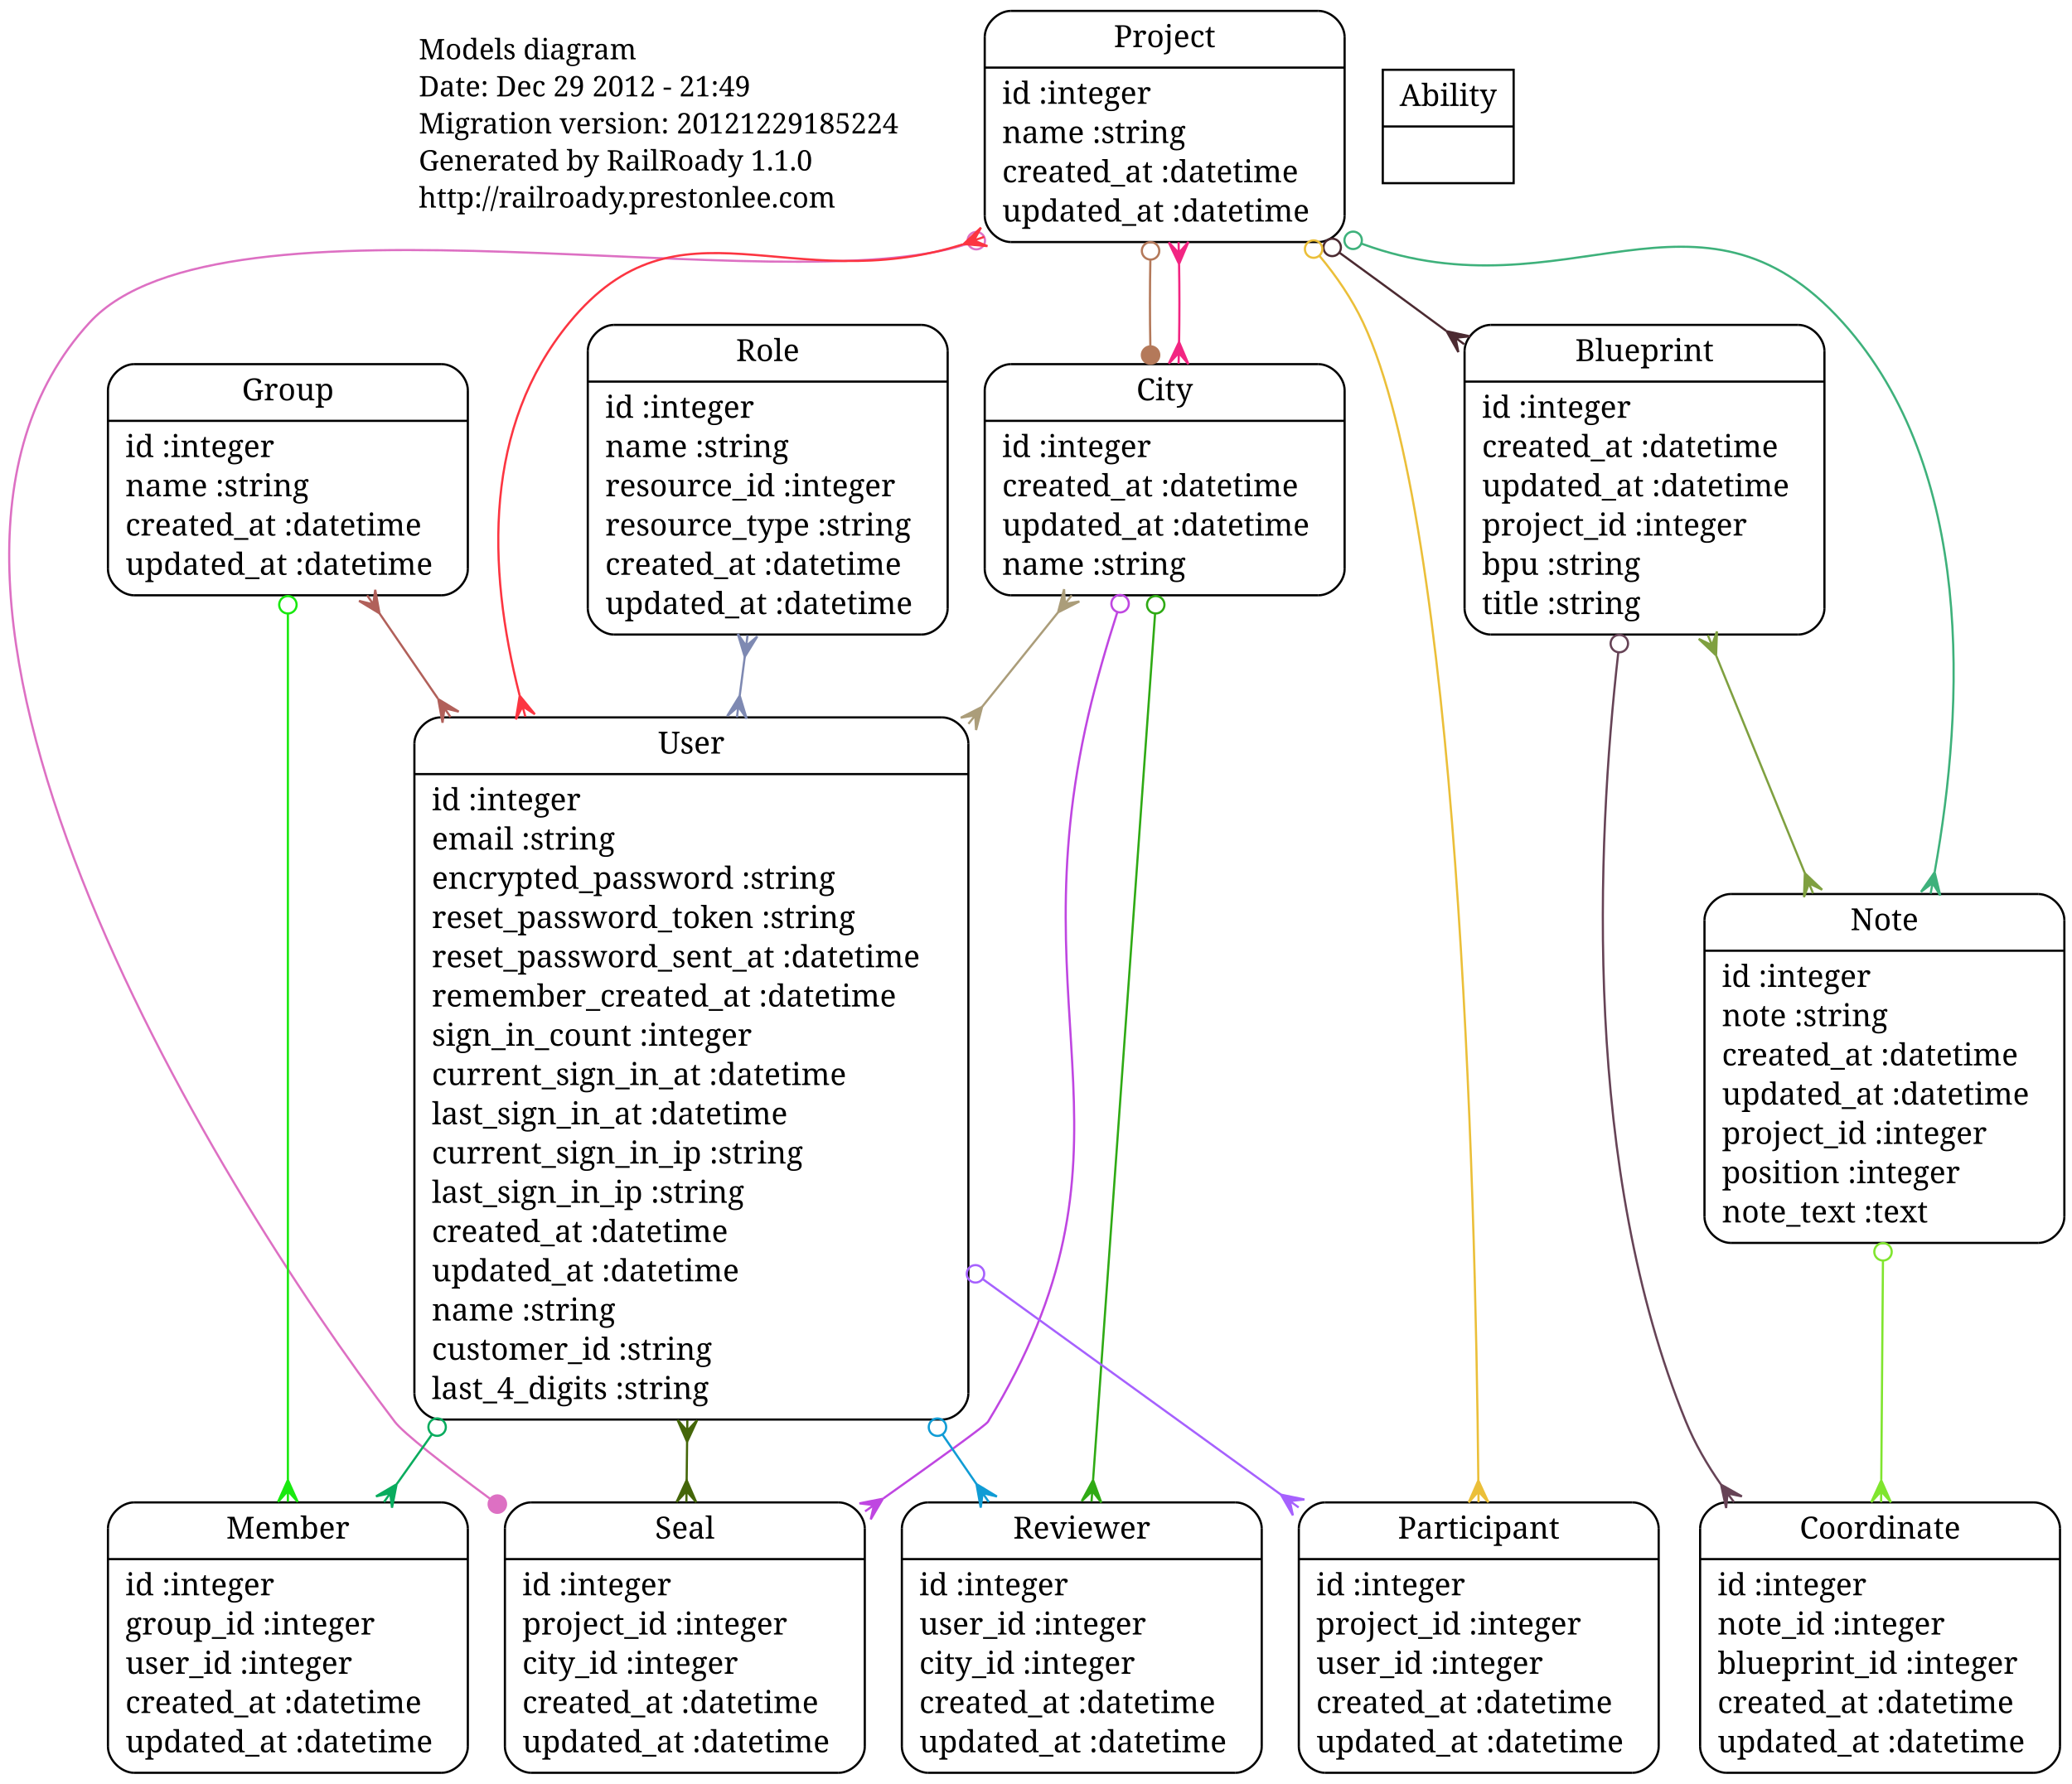
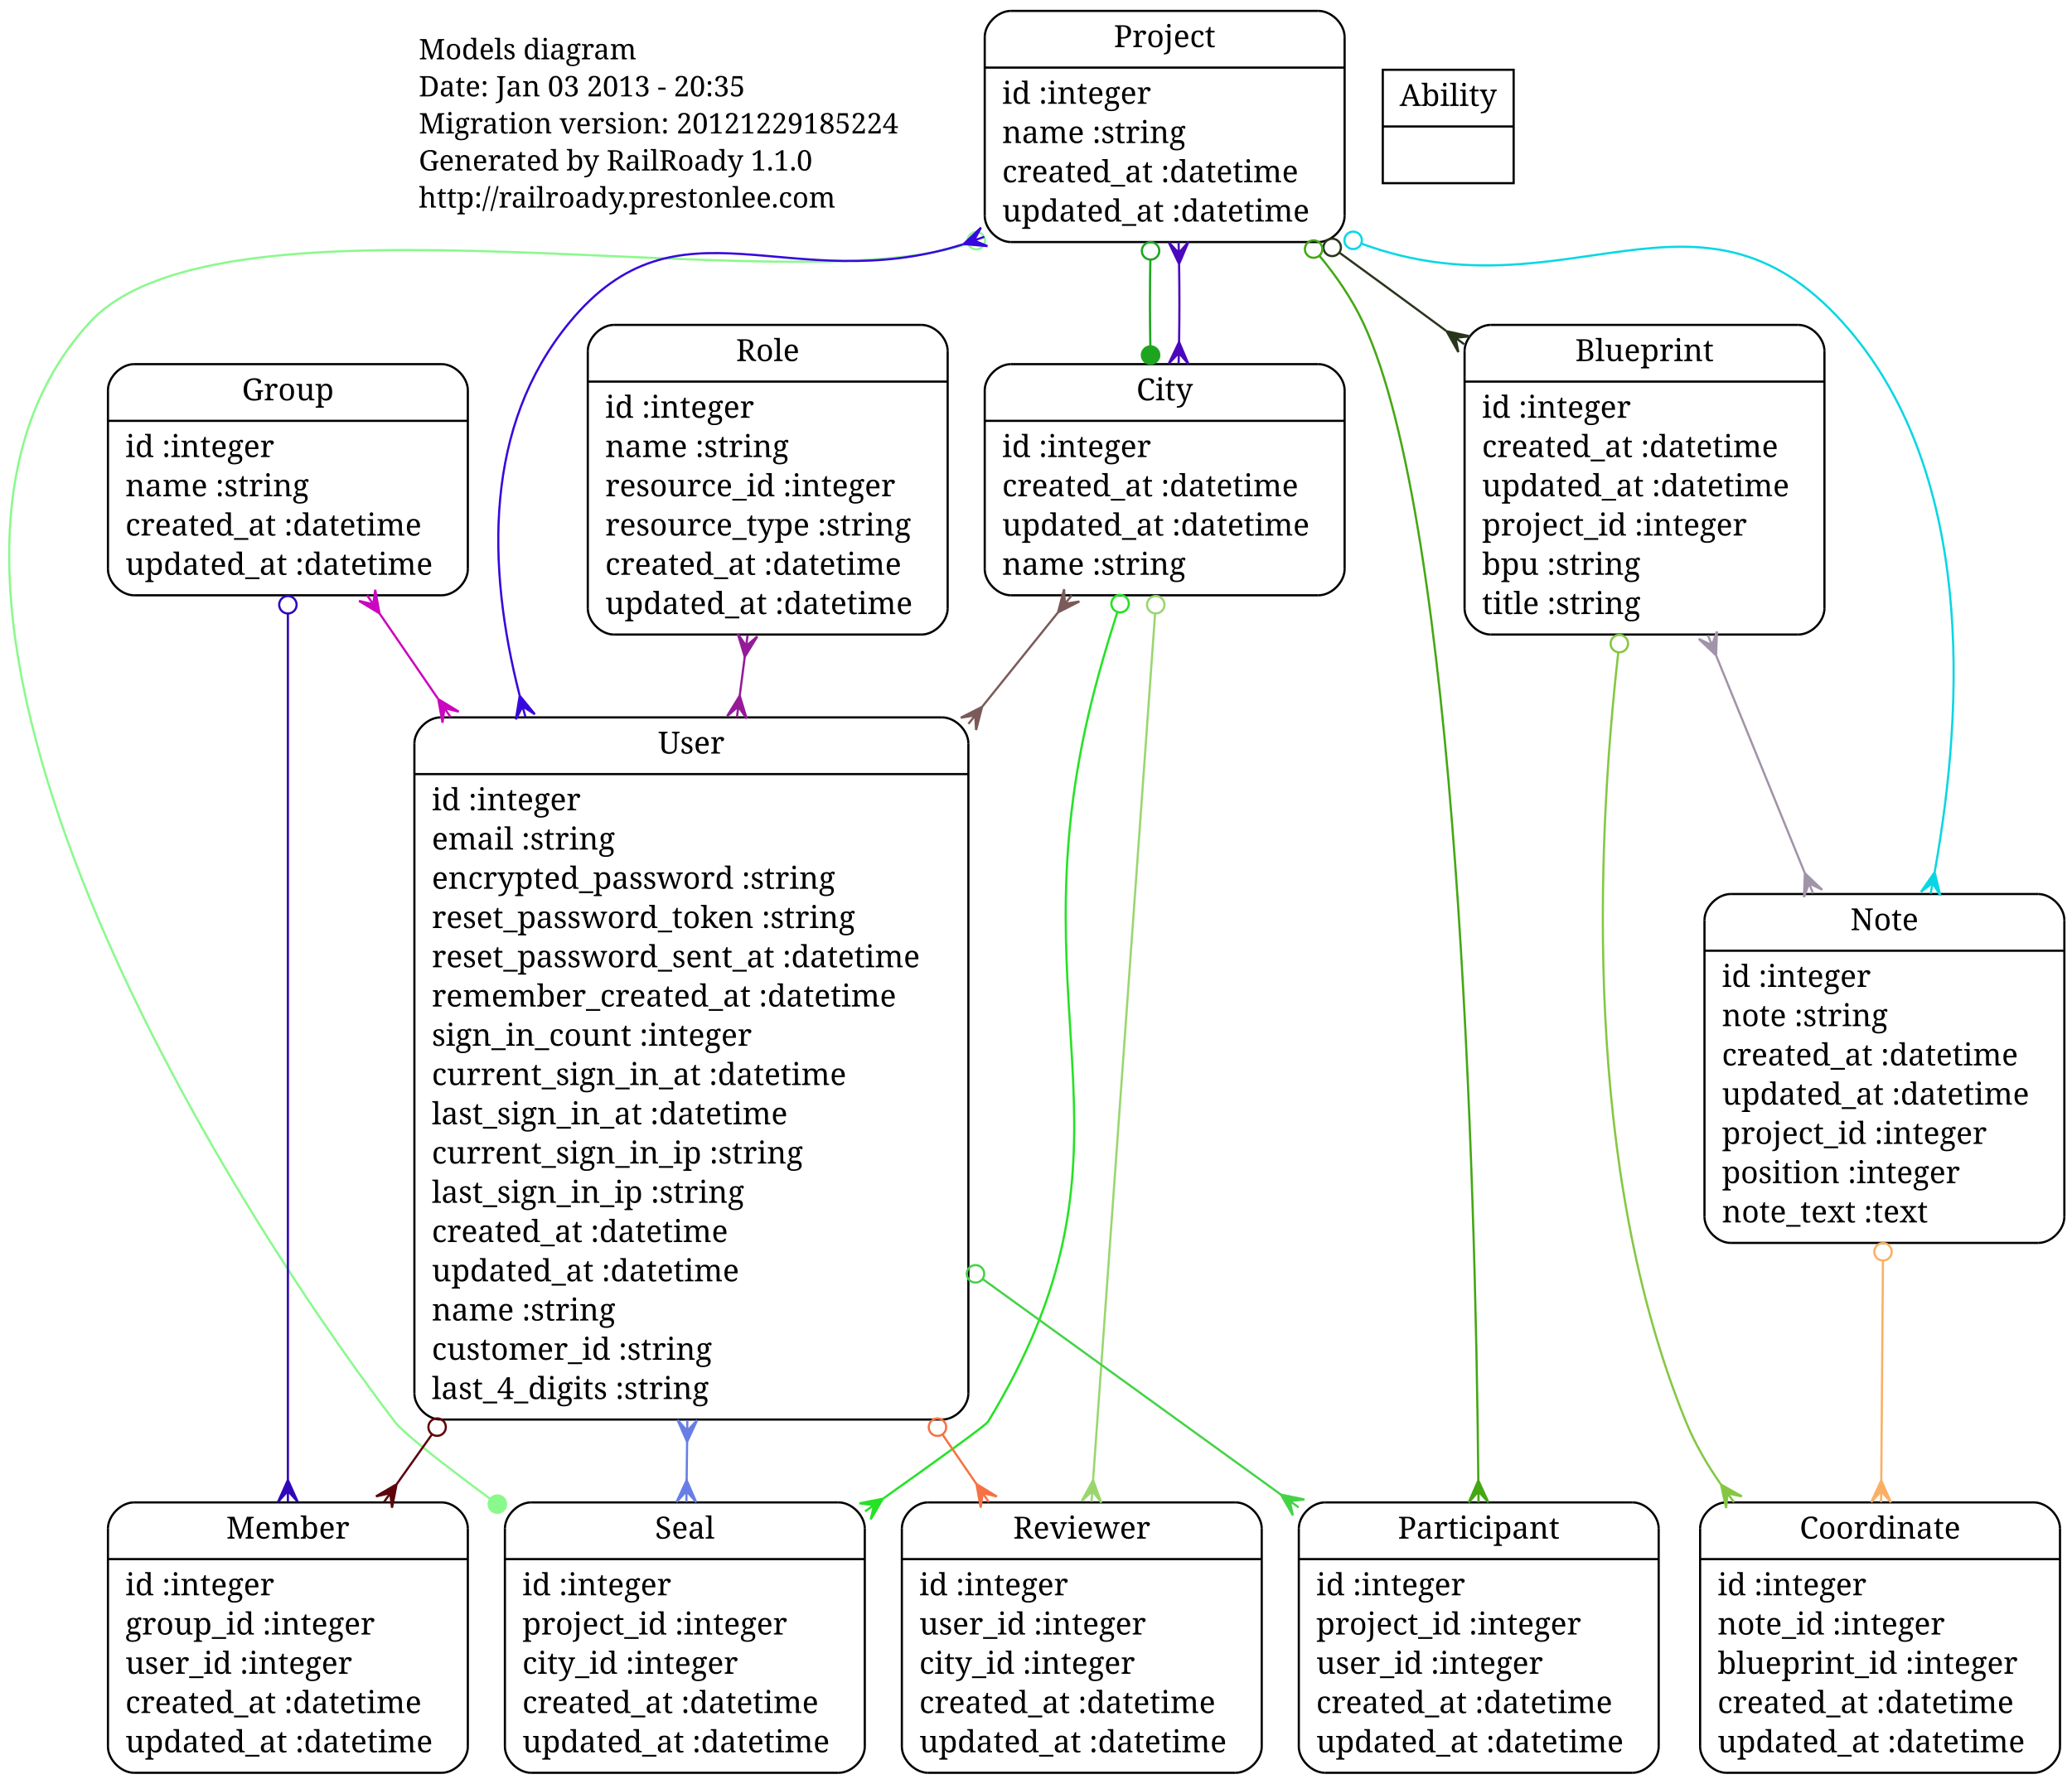
<svg xmlns="http://www.w3.org/2000/svg" width="950pt" height="818pt" viewBox="0.00 0.00 949.99 818.00">
  <g id="graph1" class="graph" transform="scale(1 1) rotate(0) translate(4 814)">
    <polygon fill="white" stroke="white" points="-4,5 -4,-814 946.992,-814 946.992,5 -4,5" />
    <g id="node1" class="node">
      <text text-anchor="start" x="187.992" y="-786.8" font-family="Times Roman,serif" font-size="13.00">Models diagram</text>
-       <text text-anchor="start" x="187.992" y="-769.8" font-family="Times Roman,serif" font-size="13.00">Date: Dec 29 2012 - 21:49</text>
+       <text text-anchor="start" x="187.992" y="-769.8" font-family="Times Roman,serif" font-size="13.00">Date: Jan 03 2013 - 20:35</text>
      <text text-anchor="start" x="187.992" y="-752.8" font-family="Times Roman,serif" font-size="13.00">Migration version: 20121229185224</text>
      <text text-anchor="start" x="187.992" y="-735.8" font-family="Times Roman,serif" font-size="13.00">Generated by RailRoady 1.1.0</text>
      <text text-anchor="start" x="187.992" y="-718.8" font-family="Times Roman,serif" font-size="13.00">http://railroady.prestonlee.com</text>
    </g>
    <g id="node2" class="node">
      <polyline fill="none" stroke="black" points="787.492,-1 928.492,-1 " />
      <path fill="none" stroke="black" d="M928.492,-1C934.492,-1 940.492,-7 940.492,-13" />
      <polyline fill="none" stroke="black" points="940.492,-13 940.492,-113 " />
      <path fill="none" stroke="black" d="M940.492,-113C940.492,-119 934.492,-125 928.492,-125" />
      <polyline fill="none" stroke="black" points="928.492,-125 787.492,-125 " />
      <path fill="none" stroke="black" d="M787.492,-125C781.492,-125 775.492,-119 775.492,-113" />
      <polyline fill="none" stroke="black" points="775.492,-113 775.492,-13 " />
      <path fill="none" stroke="black" d="M775.492,-13C775.492,-7 781.492,-1 787.492,-1" />
      <text text-anchor="middle" x="857.992" y="-108.4" font-family="Times Roman,serif" font-size="14.00">Coordinate</text>
      <polyline fill="none" stroke="black" points="775.492,-99 940.492,-99 " />
      <text text-anchor="start" x="783.492" y="-82.4" font-family="Times Roman,serif" font-size="14.00">id :integer</text>
      <text text-anchor="start" x="783.492" y="-64.4" font-family="Times Roman,serif" font-size="14.00">note_id :integer</text>
      <text text-anchor="start" x="783.492" y="-46.4" font-family="Times Roman,serif" font-size="14.00">blueprint_id :integer</text>
      <text text-anchor="start" x="783.492" y="-28.4" font-family="Times Roman,serif" font-size="14.00">created_at :datetime</text>
      <text text-anchor="start" x="783.492" y="-10.4" font-family="Times Roman,serif" font-size="14.00">updated_at :datetime</text>
    </g>
    <g id="node3" class="node">
      <polyline fill="none" stroke="black" points="459.492,-703 600.492,-703 " />
      <path fill="none" stroke="black" d="M600.492,-703C606.492,-703 612.492,-709 612.492,-715" />
      <polyline fill="none" stroke="black" points="612.492,-715 612.492,-797 " />
      <path fill="none" stroke="black" d="M612.492,-797C612.492,-803 606.492,-809 600.492,-809" />
      <polyline fill="none" stroke="black" points="600.492,-809 459.492,-809 " />
      <path fill="none" stroke="black" d="M459.492,-809C453.492,-809 447.492,-803 447.492,-797" />
      <polyline fill="none" stroke="black" points="447.492,-797 447.492,-715 " />
      <path fill="none" stroke="black" d="M447.492,-715C447.492,-709 453.492,-703 459.492,-703" />
      <text text-anchor="middle" x="529.992" y="-792.4" font-family="Times Roman,serif" font-size="14.00">Project</text>
      <polyline fill="none" stroke="black" points="447.492,-783 612.492,-783 " />
      <text text-anchor="start" x="455.492" y="-766.4" font-family="Times Roman,serif" font-size="14.00">id :integer</text>
      <text text-anchor="start" x="455.492" y="-748.4" font-family="Times Roman,serif" font-size="14.00">name :string</text>
      <text text-anchor="start" x="455.492" y="-730.4" font-family="Times Roman,serif" font-size="14.00">created_at :datetime</text>
      <text text-anchor="start" x="455.492" y="-712.4" font-family="Times Roman,serif" font-size="14.00">updated_at :datetime</text>
    </g>
    <g id="node8" class="node">
      <polyline fill="none" stroke="black" points="789.492,-244 930.492,-244 " />
      <path fill="none" stroke="black" d="M930.492,-244C936.492,-244 942.492,-250 942.492,-256" />
      <polyline fill="none" stroke="black" points="942.492,-256 942.492,-392 " />
      <path fill="none" stroke="black" d="M942.492,-392C942.492,-398 936.492,-404 930.492,-404" />
      <polyline fill="none" stroke="black" points="930.492,-404 789.492,-404 " />
      <path fill="none" stroke="black" d="M789.492,-404C783.492,-404 777.492,-398 777.492,-392" />
      <polyline fill="none" stroke="black" points="777.492,-392 777.492,-256 " />
      <path fill="none" stroke="black" d="M777.492,-256C777.492,-250 783.492,-244 789.492,-244" />
      <text text-anchor="middle" x="859.992" y="-387.4" font-family="Times Roman,serif" font-size="14.00">Note</text>
      <polyline fill="none" stroke="black" points="777.492,-378 942.492,-378 " />
      <text text-anchor="start" x="785.492" y="-361.4" font-family="Times Roman,serif" font-size="14.00">id :integer</text>
      <text text-anchor="start" x="785.492" y="-343.4" font-family="Times Roman,serif" font-size="14.00">note :string</text>
      <text text-anchor="start" x="785.492" y="-325.4" font-family="Times Roman,serif" font-size="14.00">created_at :datetime</text>
      <text text-anchor="start" x="785.492" y="-307.4" font-family="Times Roman,serif" font-size="14.00">updated_at :datetime</text>
      <text text-anchor="start" x="785.492" y="-289.4" font-family="Times Roman,serif" font-size="14.00">project_id :integer</text>
      <text text-anchor="start" x="785.492" y="-271.4" font-family="Times Roman,serif" font-size="14.00">position :integer</text>
      <text text-anchor="start" x="785.492" y="-253.4" font-family="Times Roman,serif" font-size="14.00">note_text :text</text>
    </g>
    <g id="edge8" class="edge">
-       <path fill="none" stroke="#3eb17b" d="M620.215,-702.285C620.474,-702.189 620.733,-702.094 620.992,-702 714.102,-668.131 774.769,-739.695 840.992,-666 901.38,-598.799 896.783,-490.907 883.065,-414.29" />
-       <ellipse fill="none" stroke="#3eb17b" cx="616.408" cy="-703.787" rx="4" ry="4" />
-       <polygon fill="#3eb17b" stroke="#3eb17b" points="883.01,-413.995 885.59,-403.337 882.088,-409.08 881.167,-404.166 881.167,-404.166 881.167,-404.166 882.088,-409.08 876.744,-404.995 883.01,-413.995 883.01,-413.995" />
+       <path fill="none" stroke="#08d7e3" d="M620.215,-702.285C620.474,-702.189 620.733,-702.094 620.992,-702 714.102,-668.131 774.769,-739.695 840.992,-666 901.38,-598.799 896.783,-490.907 883.065,-414.29" />
+       <ellipse fill="none" stroke="#08d7e3" cx="616.408" cy="-703.787" rx="4" ry="4" />
+       <polygon fill="#08d7e3" stroke="#08d7e3" points="883.01,-413.995 885.59,-403.337 882.088,-409.08 881.167,-404.166 881.167,-404.166 881.167,-404.166 882.088,-409.08 876.744,-404.995 883.01,-413.995 883.01,-413.995" />
    </g>
    <g id="node9" class="node">
      <polyline fill="none" stroke="black" points="679.492,-523 820.492,-523 " />
      <path fill="none" stroke="black" d="M820.492,-523C826.492,-523 832.492,-529 832.492,-535" />
      <polyline fill="none" stroke="black" points="832.492,-535 832.492,-653 " />
      <path fill="none" stroke="black" d="M832.492,-653C832.492,-659 826.492,-665 820.492,-665" />
      <polyline fill="none" stroke="black" points="820.492,-665 679.492,-665 " />
      <path fill="none" stroke="black" d="M679.492,-665C673.492,-665 667.492,-659 667.492,-653" />
      <polyline fill="none" stroke="black" points="667.492,-653 667.492,-535 " />
      <path fill="none" stroke="black" d="M667.492,-535C667.492,-529 673.492,-523 679.492,-523" />
      <text text-anchor="middle" x="749.992" y="-648.4" font-family="Times Roman,serif" font-size="14.00">Blueprint</text>
      <polyline fill="none" stroke="black" points="667.492,-639 832.492,-639 " />
      <text text-anchor="start" x="675.492" y="-622.4" font-family="Times Roman,serif" font-size="14.00">id :integer</text>
      <text text-anchor="start" x="675.492" y="-604.4" font-family="Times Roman,serif" font-size="14.00">created_at :datetime</text>
      <text text-anchor="start" x="675.492" y="-586.4" font-family="Times Roman,serif" font-size="14.00">updated_at :datetime</text>
      <text text-anchor="start" x="675.492" y="-568.4" font-family="Times Roman,serif" font-size="14.00">project_id :integer</text>
      <text text-anchor="start" x="675.492" y="-550.4" font-family="Times Roman,serif" font-size="14.00">bpu :string</text>
      <text text-anchor="start" x="675.492" y="-532.4" font-family="Times Roman,serif" font-size="14.00">title :string</text>
    </g>
    <g id="edge6" class="edge">
-       <path fill="none" stroke="#4b2a31" d="M610.233,-698.041C624.823,-687.423 639.885,-676.409 653.992,-666 655.627,-664.794 657.276,-663.575 658.937,-662.347" />
-       <ellipse fill="none" stroke="#4b2a31" cx="606.803" cy="-700.536" rx="4" ry="4" />
-       <polygon fill="#4b2a31" stroke="#4b2a31" points="659.283,-662.09 669.996,-659.75 663.3,-659.113 667.317,-656.135 667.317,-656.135 667.317,-656.135 663.3,-659.113 664.637,-652.52 659.283,-662.09 659.283,-662.09" />
+       <path fill="none" stroke="#29351b" d="M610.233,-698.041C624.823,-687.423 639.885,-676.409 653.992,-666 655.627,-664.794 657.276,-663.575 658.937,-662.347" />
+       <ellipse fill="none" stroke="#29351b" cx="606.803" cy="-700.536" rx="4" ry="4" />
+       <polygon fill="#29351b" stroke="#29351b" points="659.283,-662.09 669.996,-659.75 663.3,-659.113 667.317,-656.135 667.317,-656.135 667.317,-656.135 663.3,-659.113 664.637,-652.52 659.283,-662.09 659.283,-662.09" />
    </g>
    <g id="node10" class="node">
      <polyline fill="none" stroke="black" points="603.492,-1 744.492,-1 " />
      <path fill="none" stroke="black" d="M744.492,-1C750.492,-1 756.492,-7 756.492,-13" />
      <polyline fill="none" stroke="black" points="756.492,-13 756.492,-113 " />
      <path fill="none" stroke="black" d="M756.492,-113C756.492,-119 750.492,-125 744.492,-125" />
      <polyline fill="none" stroke="black" points="744.492,-125 603.492,-125 " />
      <path fill="none" stroke="black" d="M603.492,-125C597.492,-125 591.492,-119 591.492,-113" />
      <polyline fill="none" stroke="black" points="591.492,-113 591.492,-13 " />
      <path fill="none" stroke="black" d="M591.492,-13C591.492,-7 597.492,-1 603.492,-1" />
      <text text-anchor="middle" x="673.992" y="-108.4" font-family="Times Roman,serif" font-size="14.00">Participant</text>
      <polyline fill="none" stroke="black" points="591.492,-99 756.492,-99 " />
      <text text-anchor="start" x="599.492" y="-82.4" font-family="Times Roman,serif" font-size="14.00">id :integer</text>
      <text text-anchor="start" x="599.492" y="-64.4" font-family="Times Roman,serif" font-size="14.00">project_id :integer</text>
      <text text-anchor="start" x="599.492" y="-46.4" font-family="Times Roman,serif" font-size="14.00">user_id :integer</text>
      <text text-anchor="start" x="599.492" y="-28.4" font-family="Times Roman,serif" font-size="14.00">created_at :datetime</text>
      <text text-anchor="start" x="599.492" y="-10.4" font-family="Times Roman,serif" font-size="14.00">updated_at :datetime</text>
    </g>
    <g id="edge2" class="edge">
-       <path fill="none" stroke="#ebbf39" d="M600.96,-696.682C608.853,-687.196 615.876,-676.888 620.992,-666 664.406,-573.615 672.451,-274.209 673.806,-135.174" />
-       <ellipse fill="none" stroke="#ebbf39" cx="598.279" cy="-699.774" rx="4" ry="4" />
-       <polygon fill="#ebbf39" stroke="#ebbf39" points="673.807,-135.042 678.396,-125.082 673.852,-130.042 673.896,-125.043 673.896,-125.043 673.896,-125.043 673.852,-130.042 669.396,-125.003 673.807,-135.042 673.807,-135.042" />
+       <path fill="none" stroke="#43a813" d="M600.96,-696.682C608.853,-687.196 615.876,-676.888 620.992,-666 664.406,-573.615 672.451,-274.209 673.806,-135.174" />
+       <ellipse fill="none" stroke="#43a813" cx="598.279" cy="-699.774" rx="4" ry="4" />
+       <polygon fill="#43a813" stroke="#43a813" points="673.807,-135.042 678.396,-125.082 673.852,-130.042 673.896,-125.043 673.896,-125.043 673.896,-125.043 673.852,-130.042 669.396,-125.003 673.807,-135.042 673.807,-135.042" />
    </g>
    <g id="node11" class="node">
      <polyline fill="none" stroke="black" points="459.492,-541 600.492,-541 " />
      <path fill="none" stroke="black" d="M600.492,-541C606.492,-541 612.492,-547 612.492,-553" />
      <polyline fill="none" stroke="black" points="612.492,-553 612.492,-635 " />
      <path fill="none" stroke="black" d="M612.492,-635C612.492,-641 606.492,-647 600.492,-647" />
      <polyline fill="none" stroke="black" points="600.492,-647 459.492,-647 " />
      <path fill="none" stroke="black" d="M459.492,-647C453.492,-647 447.492,-641 447.492,-635" />
      <polyline fill="none" stroke="black" points="447.492,-635 447.492,-553 " />
      <path fill="none" stroke="black" d="M447.492,-553C447.492,-547 453.492,-541 459.492,-541" />
      <text text-anchor="middle" x="529.992" y="-630.4" font-family="Times Roman,serif" font-size="14.00">City</text>
      <polyline fill="none" stroke="black" points="447.492,-621 612.492,-621 " />
      <text text-anchor="start" x="455.492" y="-604.4" font-family="Times Roman,serif" font-size="14.00">id :integer</text>
      <text text-anchor="start" x="455.492" y="-586.4" font-family="Times Roman,serif" font-size="14.00">created_at :datetime</text>
      <text text-anchor="start" x="455.492" y="-568.4" font-family="Times Roman,serif" font-size="14.00">updated_at :datetime</text>
      <text text-anchor="start" x="455.492" y="-550.4" font-family="Times Roman,serif" font-size="14.00">name :string</text>
    </g>
    <g id="edge12" class="edge">
-       <path fill="none" stroke="#b4795a" d="M523.426,-694.86C523.183,-681.987 523.181,-668.402 523.419,-655.516" />
-       <ellipse fill="none" stroke="#b4795a" cx="523.521" cy="-698.956" rx="4" ry="4" />
-       <ellipse fill="#b4795a" stroke="#b4795a" cx="523.518" cy="-651.163" rx="4" ry="4" />
+       <path fill="none" stroke="#1ea51f" d="M523.426,-694.86C523.183,-681.987 523.181,-668.402 523.419,-655.516" />
+       <ellipse fill="none" stroke="#1ea51f" cx="523.521" cy="-698.956" rx="4" ry="4" />
+       <ellipse fill="#1ea51f" stroke="#1ea51f" cx="523.518" cy="-651.163" rx="4" ry="4" />
    </g>
    <g id="node12" class="node">
      <polyline fill="none" stroke="black" points="239.492,-1 380.492,-1 " />
      <path fill="none" stroke="black" d="M380.492,-1C386.492,-1 392.492,-7 392.492,-13" />
      <polyline fill="none" stroke="black" points="392.492,-13 392.492,-113 " />
      <path fill="none" stroke="black" d="M392.492,-113C392.492,-119 386.492,-125 380.492,-125" />
      <polyline fill="none" stroke="black" points="380.492,-125 239.492,-125 " />
      <path fill="none" stroke="black" d="M239.492,-125C233.492,-125 227.492,-119 227.492,-113" />
      <polyline fill="none" stroke="black" points="227.492,-113 227.492,-13 " />
      <path fill="none" stroke="black" d="M227.492,-13C227.492,-7 233.492,-1 239.492,-1" />
      <text text-anchor="middle" x="309.992" y="-108.4" font-family="Times Roman,serif" font-size="14.00">Seal</text>
      <polyline fill="none" stroke="black" points="227.492,-99 392.492,-99 " />
      <text text-anchor="start" x="235.492" y="-82.4" font-family="Times Roman,serif" font-size="14.00">id :integer</text>
      <text text-anchor="start" x="235.492" y="-64.4" font-family="Times Roman,serif" font-size="14.00">project_id :integer</text>
      <text text-anchor="start" x="235.492" y="-46.4" font-family="Times Roman,serif" font-size="14.00">city_id :integer</text>
      <text text-anchor="start" x="235.492" y="-28.4" font-family="Times Roman,serif" font-size="14.00">created_at :datetime</text>
      <text text-anchor="start" x="235.492" y="-10.4" font-family="Times Roman,serif" font-size="14.00">updated_at :datetime</text>
    </g>
    <g id="edge10" class="edge">
-       <path fill="none" stroke="#dd70c3" d="M439.779,-702.257C439.517,-702.17 439.254,-702.085 438.992,-702 353.644,-674.431 97.519,-732.189 36.992,-666 -73.214,-545.483 91.239,-274.592 176.992,-162 180.981,-156.763 199.099,-142.63 220.74,-126.626" />
-       <ellipse fill="none" stroke="#dd70c3" cx="443.624" cy="-703.637" rx="4" ry="4" />
-       <ellipse fill="#dd70c3" stroke="#dd70c3" cx="224.021" cy="-124.21" rx="4" ry="4" />
+       <path fill="none" stroke="#8af98c" d="M439.779,-702.257C439.517,-702.17 439.254,-702.085 438.992,-702 353.644,-674.431 97.519,-732.189 36.992,-666 -73.214,-545.483 91.239,-274.592 176.992,-162 180.981,-156.763 199.099,-142.63 220.74,-126.626" />
+       <ellipse fill="none" stroke="#8af98c" cx="443.624" cy="-703.637" rx="4" ry="4" />
+       <ellipse fill="#8af98c" stroke="#8af98c" cx="224.021" cy="-124.21" rx="4" ry="4" />
    </g>
    <g id="node14" class="node">
      <polyline fill="none" stroke="black" points="197.992,-163 427.992,-163 " />
      <path fill="none" stroke="black" d="M427.992,-163C433.992,-163 439.992,-169 439.992,-175" />
      <polyline fill="none" stroke="black" points="439.992,-175 439.992,-473 " />
      <path fill="none" stroke="black" d="M439.992,-473C439.992,-479 433.992,-485 427.992,-485" />
      <polyline fill="none" stroke="black" points="427.992,-485 197.992,-485 " />
      <path fill="none" stroke="black" d="M197.992,-485C191.992,-485 185.992,-479 185.992,-473" />
      <polyline fill="none" stroke="black" points="185.992,-473 185.992,-175 " />
      <path fill="none" stroke="black" d="M185.992,-175C185.992,-169 191.992,-163 197.992,-163" />
      <text text-anchor="middle" x="312.992" y="-468.4" font-family="Times Roman,serif" font-size="14.00">User</text>
      <polyline fill="none" stroke="black" points="185.992,-459 439.992,-459 " />
      <text text-anchor="start" x="193.992" y="-442.4" font-family="Times Roman,serif" font-size="14.00">id :integer</text>
      <text text-anchor="start" x="193.992" y="-424.4" font-family="Times Roman,serif" font-size="14.00">email :string</text>
      <text text-anchor="start" x="193.992" y="-406.4" font-family="Times Roman,serif" font-size="14.00">encrypted_password :string</text>
      <text text-anchor="start" x="193.992" y="-388.4" font-family="Times Roman,serif" font-size="14.00">reset_password_token :string</text>
      <text text-anchor="start" x="193.992" y="-370.4" font-family="Times Roman,serif" font-size="14.00">reset_password_sent_at :datetime</text>
      <text text-anchor="start" x="193.992" y="-352.4" font-family="Times Roman,serif" font-size="14.00">remember_created_at :datetime</text>
      <text text-anchor="start" x="193.992" y="-334.4" font-family="Times Roman,serif" font-size="14.00">sign_in_count :integer</text>
      <text text-anchor="start" x="193.992" y="-316.4" font-family="Times Roman,serif" font-size="14.00">current_sign_in_at :datetime</text>
      <text text-anchor="start" x="193.992" y="-298.4" font-family="Times Roman,serif" font-size="14.00">last_sign_in_at :datetime</text>
      <text text-anchor="start" x="193.992" y="-280.4" font-family="Times Roman,serif" font-size="14.00">current_sign_in_ip :string</text>
      <text text-anchor="start" x="193.992" y="-262.4" font-family="Times Roman,serif" font-size="14.00">last_sign_in_ip :string</text>
      <text text-anchor="start" x="193.992" y="-244.4" font-family="Times Roman,serif" font-size="14.00">created_at :datetime</text>
      <text text-anchor="start" x="193.992" y="-226.4" font-family="Times Roman,serif" font-size="14.00">updated_at :datetime</text>
      <text text-anchor="start" x="193.992" y="-208.4" font-family="Times Roman,serif" font-size="14.00">name :string</text>
      <text text-anchor="start" x="193.992" y="-190.4" font-family="Times Roman,serif" font-size="14.00">customer_id :string</text>
      <text text-anchor="start" x="193.992" y="-172.4" font-family="Times Roman,serif" font-size="14.00">last_4_digits :string</text>
    </g>
    <g id="edge4" class="edge">
-       <path fill="none" stroke="#fc3541" d="M437.407,-701.927C357.868,-676.817 307.291,-727.223 256.992,-666 218.099,-618.66 219.009,-554.868 234.209,-495.203" />
-       <polygon fill="#fc3541" stroke="#fc3541" points="437.815,-702.07 445.765,-709.623 442.534,-703.723 447.253,-705.376 447.253,-705.376 447.253,-705.376 442.534,-703.723 448.741,-701.129 437.815,-702.07 437.815,-702.07" />
-       <polygon fill="#fc3541" stroke="#fc3541" points="234.28,-494.938 241.222,-486.449 235.578,-490.109 236.876,-485.281 236.876,-485.281 236.876,-485.281 235.578,-490.109 232.53,-484.112 234.28,-494.938 234.28,-494.938" />
+       <path fill="none" stroke="#3708dd" d="M437.407,-701.927C357.868,-676.817 307.291,-727.223 256.992,-666 218.099,-618.66 219.009,-554.868 234.209,-495.203" />
+       <polygon fill="#3708dd" stroke="#3708dd" points="437.815,-702.07 445.765,-709.623 442.534,-703.723 447.253,-705.376 447.253,-705.376 447.253,-705.376 442.534,-703.723 448.741,-701.129 437.815,-702.07 437.815,-702.07" />
+       <polygon fill="#3708dd" stroke="#3708dd" points="234.28,-494.938 241.222,-486.449 235.578,-490.109 236.876,-485.281 236.876,-485.281 236.876,-485.281 235.578,-490.109 232.53,-484.112 234.28,-494.938 234.28,-494.938" />
    </g>
    <g id="node4" class="node">
      <polyline fill="none" stroke="black" points="277.492,-523 418.492,-523 " />
      <path fill="none" stroke="black" d="M418.492,-523C424.492,-523 430.492,-529 430.492,-535" />
      <polyline fill="none" stroke="black" points="430.492,-535 430.492,-653 " />
      <path fill="none" stroke="black" d="M430.492,-653C430.492,-659 424.492,-665 418.492,-665" />
      <polyline fill="none" stroke="black" points="418.492,-665 277.492,-665 " />
      <path fill="none" stroke="black" d="M277.492,-665C271.492,-665 265.492,-659 265.492,-653" />
      <polyline fill="none" stroke="black" points="265.492,-653 265.492,-535 " />
      <path fill="none" stroke="black" d="M265.492,-535C265.492,-529 271.492,-523 277.492,-523" />
      <text text-anchor="middle" x="347.992" y="-648.4" font-family="Times Roman,serif" font-size="14.00">Role</text>
      <polyline fill="none" stroke="black" points="265.492,-639 430.492,-639 " />
      <text text-anchor="start" x="273.492" y="-622.4" font-family="Times Roman,serif" font-size="14.00">id :integer</text>
      <text text-anchor="start" x="273.492" y="-604.4" font-family="Times Roman,serif" font-size="14.00">name :string</text>
      <text text-anchor="start" x="273.492" y="-586.4" font-family="Times Roman,serif" font-size="14.00">resource_id :integer</text>
      <text text-anchor="start" x="273.492" y="-568.4" font-family="Times Roman,serif" font-size="14.00">resource_type :string</text>
      <text text-anchor="start" x="273.492" y="-550.4" font-family="Times Roman,serif" font-size="14.00">created_at :datetime</text>
      <text text-anchor="start" x="273.492" y="-532.4" font-family="Times Roman,serif" font-size="14.00">updated_at :datetime</text>
    </g>
    <g id="edge14" class="edge">
-       <path fill="none" stroke="#7e89b2" d="M337.465,-512.786C336.722,-507.06 335.96,-501.18 335.184,-495.197" />
-       <polygon fill="#7e89b2" stroke="#7e89b2" points="337.465,-512.79 334.288,-523.286 338.108,-517.749 338.751,-522.708 338.751,-522.708 338.751,-522.708 338.108,-517.749 343.213,-522.129 337.465,-512.79 337.465,-512.79" />
-       <polygon fill="#7e89b2" stroke="#7e89b2" points="335.154,-494.958 338.331,-484.462 334.511,-489.999 333.868,-485.041 333.868,-485.041 333.868,-485.041 334.511,-489.999 329.405,-485.619 335.154,-494.958 335.154,-494.958" />
+       <path fill="none" stroke="#951a97" d="M337.465,-512.786C336.722,-507.06 335.96,-501.18 335.184,-495.197" />
+       <polygon fill="#951a97" stroke="#951a97" points="337.465,-512.79 334.288,-523.286 338.108,-517.749 338.751,-522.708 338.751,-522.708 338.751,-522.708 338.108,-517.749 343.213,-522.129 337.465,-512.79 337.465,-512.79" />
+       <polygon fill="#951a97" stroke="#951a97" points="335.154,-494.958 338.331,-484.462 334.511,-489.999 333.868,-485.041 333.868,-485.041 333.868,-485.041 334.511,-489.999 329.405,-485.619 335.154,-494.958 335.154,-494.958" />
    </g>
    <g id="node5" class="node">
      <polyline fill="none" stroke="black" points="57.492,-541 198.492,-541 " />
      <path fill="none" stroke="black" d="M198.492,-541C204.492,-541 210.492,-547 210.492,-553" />
      <polyline fill="none" stroke="black" points="210.492,-553 210.492,-635 " />
      <path fill="none" stroke="black" d="M210.492,-635C210.492,-641 204.492,-647 198.492,-647" />
      <polyline fill="none" stroke="black" points="198.492,-647 57.492,-647 " />
      <path fill="none" stroke="black" d="M57.492,-647C51.492,-647 45.492,-641 45.492,-635" />
      <polyline fill="none" stroke="black" points="45.492,-635 45.492,-553 " />
      <path fill="none" stroke="black" d="M45.492,-553C45.492,-547 51.492,-541 57.492,-541" />
      <text text-anchor="middle" x="127.992" y="-630.4" font-family="Times Roman,serif" font-size="14.00">Group</text>
      <polyline fill="none" stroke="black" points="45.492,-621 210.492,-621 " />
      <text text-anchor="start" x="53.492" y="-604.4" font-family="Times Roman,serif" font-size="14.00">id :integer</text>
      <text text-anchor="start" x="53.492" y="-586.4" font-family="Times Roman,serif" font-size="14.00">name :string</text>
      <text text-anchor="start" x="53.492" y="-568.4" font-family="Times Roman,serif" font-size="14.00">created_at :datetime</text>
      <text text-anchor="start" x="53.492" y="-550.4" font-family="Times Roman,serif" font-size="14.00">updated_at :datetime</text>
    </g>
    <g id="node13" class="node">
      <polyline fill="none" stroke="black" points="57.492,-1 198.492,-1 " />
      <path fill="none" stroke="black" d="M198.492,-1C204.492,-1 210.492,-7 210.492,-13" />
      <polyline fill="none" stroke="black" points="210.492,-13 210.492,-113 " />
      <path fill="none" stroke="black" d="M210.492,-113C210.492,-119 204.492,-125 198.492,-125" />
      <polyline fill="none" stroke="black" points="198.492,-125 57.492,-125 " />
      <path fill="none" stroke="black" d="M57.492,-125C51.492,-125 45.492,-119 45.492,-113" />
      <polyline fill="none" stroke="black" points="45.492,-113 45.492,-13 " />
      <path fill="none" stroke="black" d="M45.492,-13C45.492,-7 51.492,-1 57.492,-1" />
      <text text-anchor="middle" x="127.992" y="-108.4" font-family="Times Roman,serif" font-size="14.00">Member</text>
      <polyline fill="none" stroke="black" points="45.492,-99 210.492,-99 " />
      <text text-anchor="start" x="53.492" y="-82.4" font-family="Times Roman,serif" font-size="14.00">id :integer</text>
      <text text-anchor="start" x="53.492" y="-64.4" font-family="Times Roman,serif" font-size="14.00">group_id :integer</text>
      <text text-anchor="start" x="53.492" y="-46.4" font-family="Times Roman,serif" font-size="14.00">user_id :integer</text>
      <text text-anchor="start" x="53.492" y="-28.4" font-family="Times Roman,serif" font-size="14.00">created_at :datetime</text>
      <text text-anchor="start" x="53.492" y="-10.4" font-family="Times Roman,serif" font-size="14.00">updated_at :datetime</text>
    </g>
    <g id="edge16" class="edge">
-       <path fill="none" stroke="#19e90f" d="M127.992,-532.602C127.992,-433.985 127.992,-240.72 127.992,-135.483" />
-       <ellipse fill="none" stroke="#19e90f" cx="127.992" cy="-536.654" rx="4" ry="4" />
-       <polygon fill="#19e90f" stroke="#19e90f" points="127.992,-135.27 132.492,-125.27 127.992,-130.27 127.992,-125.27 127.992,-125.27 127.992,-125.27 127.992,-130.27 123.492,-125.27 127.992,-135.27 127.992,-135.27" />
+       <path fill="none" stroke="#3007bb" d="M127.992,-532.602C127.992,-433.985 127.992,-240.72 127.992,-135.483" />
+       <ellipse fill="none" stroke="#3007bb" cx="127.992" cy="-536.654" rx="4" ry="4" />
+       <polygon fill="#3007bb" stroke="#3007bb" points="127.992,-135.27 132.492,-125.27 127.992,-130.27 127.992,-125.27 127.992,-125.27 127.992,-125.27 127.992,-130.27 123.492,-125.27 127.992,-135.27 127.992,-135.27" />
    </g>
    <g id="edge18" class="edge">
-       <path fill="none" stroke="#b1605a" d="M170.057,-532.609C178.314,-520.558 187.343,-507.38 196.722,-493.691" />
-       <polygon fill="#b1605a" stroke="#b1605a" points="169.974,-532.729 160.609,-538.435 167.148,-536.854 164.322,-540.979 164.322,-540.979 164.322,-540.979 167.148,-536.854 168.034,-543.522 169.974,-532.729 169.974,-532.729" />
-       <polygon fill="#b1605a" stroke="#b1605a" points="196.951,-493.357 206.316,-487.651 199.777,-489.232 202.604,-485.108 202.604,-485.108 202.604,-485.108 199.777,-489.232 198.891,-482.564 196.951,-493.357 196.951,-493.357" />
+       <path fill="none" stroke="#cc05c0" d="M170.057,-532.609C178.314,-520.558 187.343,-507.38 196.722,-493.691" />
+       <polygon fill="#cc05c0" stroke="#cc05c0" points="169.974,-532.729 160.609,-538.435 167.148,-536.854 164.322,-540.979 164.322,-540.979 164.322,-540.979 167.148,-536.854 168.034,-543.522 169.974,-532.729 169.974,-532.729" />
+       <polygon fill="#cc05c0" stroke="#cc05c0" points="196.951,-493.357 206.316,-487.651 199.777,-489.232 202.604,-485.108 202.604,-485.108 202.604,-485.108 199.777,-489.232 198.891,-482.564 196.951,-493.357 196.951,-493.357" />
    </g>
    <g id="node6" class="node">
      <polygon fill="none" stroke="black" points="629.992,-730 629.992,-782 689.992,-782 689.992,-730 629.992,-730" />
      <text text-anchor="middle" x="659.992" y="-765.4" font-family="Times Roman,serif" font-size="14.00">Ability</text>
      <polyline fill="none" stroke="black" points="629.992,-756 689.992,-756 " />
      <text text-anchor="middle" x="659.992" y="-739.4" font-family="Times Roman,serif" font-size="14.00"> </text>
    </g>
    <g id="node7" class="node">
      <polyline fill="none" stroke="black" points="421.492,-1 562.492,-1 " />
      <path fill="none" stroke="black" d="M562.492,-1C568.492,-1 574.492,-7 574.492,-13" />
      <polyline fill="none" stroke="black" points="574.492,-13 574.492,-113 " />
      <path fill="none" stroke="black" d="M574.492,-113C574.492,-119 568.492,-125 562.492,-125" />
      <polyline fill="none" stroke="black" points="562.492,-125 421.492,-125 " />
      <path fill="none" stroke="black" d="M421.492,-125C415.492,-125 409.492,-119 409.492,-113" />
      <polyline fill="none" stroke="black" points="409.492,-113 409.492,-13 " />
      <path fill="none" stroke="black" d="M409.492,-13C409.492,-7 415.492,-1 421.492,-1" />
      <text text-anchor="middle" x="491.992" y="-108.4" font-family="Times Roman,serif" font-size="14.00">Reviewer</text>
      <polyline fill="none" stroke="black" points="409.492,-99 574.492,-99 " />
      <text text-anchor="start" x="417.492" y="-82.4" font-family="Times Roman,serif" font-size="14.00">id :integer</text>
      <text text-anchor="start" x="417.492" y="-64.4" font-family="Times Roman,serif" font-size="14.00">user_id :integer</text>
      <text text-anchor="start" x="417.492" y="-46.4" font-family="Times Roman,serif" font-size="14.00">city_id :integer</text>
      <text text-anchor="start" x="417.492" y="-28.4" font-family="Times Roman,serif" font-size="14.00">created_at :datetime</text>
      <text text-anchor="start" x="417.492" y="-10.4" font-family="Times Roman,serif" font-size="14.00">updated_at :datetime</text>
    </g>
    <g id="edge20" class="edge">
-       <path fill="none" stroke="#80e52e" d="M859.316,-235.762C859.066,-203.112 858.785,-166.506 858.547,-135.422" />
-       <ellipse fill="none" stroke="#80e52e" cx="859.348" cy="-239.918" rx="4" ry="4" />
-       <polygon fill="#80e52e" stroke="#80e52e" points="858.545,-135.106 862.968,-125.072 858.507,-130.106 858.468,-125.106 858.468,-125.106 858.468,-125.106 858.507,-130.106 853.968,-125.141 858.545,-135.106 858.545,-135.106" />
+       <path fill="none" stroke="#fab064" d="M859.316,-235.762C859.066,-203.112 858.785,-166.506 858.547,-135.422" />
+       <ellipse fill="none" stroke="#fab064" cx="859.348" cy="-239.918" rx="4" ry="4" />
+       <polygon fill="#fab064" stroke="#fab064" points="858.545,-135.106 862.968,-125.072 858.507,-130.106 858.468,-125.106 858.468,-125.106 858.468,-125.106 858.507,-130.106 853.968,-125.141 858.545,-135.106 858.545,-135.106" />
    </g>
    <g id="edge22" class="edge">
-       <path fill="none" stroke="#664356" d="M737.955,-514.63C727.866,-425.298 721.744,-277.566 768.992,-162 773.077,-152.009 778.634,-142.368 784.989,-133.283" />
-       <ellipse fill="none" stroke="#664356" cx="738.447" cy="-518.85" rx="4" ry="4" />
-       <polygon fill="#664356" stroke="#664356" points="785.09,-133.145 794.651,-127.774 788.06,-129.123 791.031,-125.101 791.031,-125.101 791.031,-125.101 788.06,-129.123 787.411,-122.428 785.09,-133.145 785.09,-133.145" />
+       <path fill="none" stroke="#85c743" d="M737.955,-514.63C727.866,-425.298 721.744,-277.566 768.992,-162 773.077,-152.009 778.634,-142.368 784.989,-133.283" />
+       <ellipse fill="none" stroke="#85c743" cx="738.447" cy="-518.85" rx="4" ry="4" />
+       <polygon fill="#85c743" stroke="#85c743" points="785.09,-133.145 794.651,-127.774 788.06,-129.123 791.031,-125.101 791.031,-125.101 791.031,-125.101 788.06,-129.123 787.411,-122.428 785.09,-133.145 785.09,-133.145" />
    </g>
    <g id="edge24" class="edge">
-       <path fill="none" stroke="#7fa040" d="M782.929,-513.154C795.698,-481.813 810.368,-445.805 823.459,-413.673" />
-       <polygon fill="#7fa040" stroke="#7fa040" points="782.81,-513.447 774.87,-521.01 780.924,-518.077 779.037,-522.708 779.037,-522.708 779.037,-522.708 780.924,-518.077 783.205,-524.405 782.81,-513.447 782.81,-513.447" />
-       <polygon fill="#7fa040" stroke="#7fa040" points="823.513,-413.54 831.454,-405.976 825.4,-408.909 827.286,-404.279 827.286,-404.279 827.286,-404.279 825.4,-408.909 823.119,-402.581 823.513,-413.54 823.513,-413.54" />
+       <path fill="none" stroke="#a193a9" d="M782.929,-513.154C795.698,-481.813 810.368,-445.805 823.459,-413.673" />
+       <polygon fill="#a193a9" stroke="#a193a9" points="782.81,-513.447 774.87,-521.01 780.924,-518.077 779.037,-522.708 779.037,-522.708 779.037,-522.708 780.924,-518.077 783.205,-524.405 782.81,-513.447 782.81,-513.447" />
+       <polygon fill="#a193a9" stroke="#a193a9" points="823.513,-413.54 831.454,-405.976 825.4,-408.909 827.286,-404.279 827.286,-404.279 827.286,-404.279 825.4,-408.909 823.119,-402.581 823.513,-413.54 823.513,-413.54" />
    </g>
    <g id="edge32" class="edge">
-       <path fill="none" stroke="#f22582" d="M536.596,-657.24C536.791,-668.885 536.791,-681.046 536.597,-692.694" />
-       <polygon fill="#f22582" stroke="#f22582" points="536.594,-657.162 540.874,-647.065 536.485,-652.163 536.375,-647.164 536.375,-647.164 536.375,-647.164 536.485,-652.163 531.876,-647.263 536.594,-657.162 536.594,-657.162" />
-       <polygon fill="#f22582" stroke="#f22582" points="536.591,-692.958 531.873,-702.856 536.481,-697.956 536.371,-702.955 536.371,-702.955 536.371,-702.955 536.481,-697.956 540.87,-703.054 536.591,-692.958 536.591,-692.958" />
+       <path fill="none" stroke="#4b07bd" d="M536.596,-657.24C536.791,-668.885 536.791,-681.046 536.597,-692.694" />
+       <polygon fill="#4b07bd" stroke="#4b07bd" points="536.594,-657.162 540.874,-647.065 536.485,-652.163 536.375,-647.164 536.375,-647.164 536.375,-647.164 536.485,-652.163 531.876,-647.263 536.594,-657.162 536.594,-657.162" />
+       <polygon fill="#4b07bd" stroke="#4b07bd" points="536.591,-692.958 531.873,-702.856 536.481,-697.956 536.371,-702.955 536.371,-702.955 536.371,-702.955 536.481,-697.956 540.87,-703.054 536.591,-692.958 536.591,-692.958" />
    </g>
    <g id="edge26" class="edge">
-       <path fill="none" stroke="#2faa14" d="M525.598,-532.602C518.541,-433.985 504.71,-240.72 497.179,-135.483" />
-       <ellipse fill="none" stroke="#2faa14" cx="525.889" cy="-536.665" rx="4" ry="4" />
-       <polygon fill="#2faa14" stroke="#2faa14" points="497.162,-135.244 500.937,-124.948 496.805,-130.257 496.448,-125.27 496.448,-125.27 496.448,-125.27 496.805,-130.257 491.96,-125.591 497.162,-135.244 497.162,-135.244" />
+       <path fill="none" stroke="#9ad66f" d="M525.598,-532.602C518.541,-433.985 504.71,-240.72 497.179,-135.483" />
+       <ellipse fill="none" stroke="#9ad66f" cx="525.889" cy="-536.665" rx="4" ry="4" />
+       <polygon fill="#9ad66f" stroke="#9ad66f" points="497.162,-135.244 500.937,-124.948 496.805,-130.257 496.448,-125.27 496.448,-125.27 496.448,-125.27 496.805,-130.257 491.96,-125.591 497.162,-135.244 497.162,-135.244" />
    </g>
    <g id="edge30" class="edge">
-       <path fill="none" stroke="#bf46e1" d="M508.233,-533.101C503.35,-517.863 498.565,-501.454 494.992,-486 462.229,-344.294 524.576,-286.262 448.992,-162 448.033,-160.423 426.734,-145.056 401.086,-126.88" />
-       <ellipse fill="none" stroke="#bf46e1" cx="509.55" cy="-537.148" rx="4" ry="4" />
-       <polygon fill="#bf46e1" stroke="#bf46e1" points="400.789,-126.67 395.225,-117.221 396.708,-123.782 392.626,-120.894 392.626,-120.894 392.626,-120.894 396.708,-123.782 390.027,-124.567 400.789,-126.67 400.789,-126.67" />
+       <path fill="none" stroke="#24e224" d="M508.233,-533.101C503.35,-517.863 498.565,-501.454 494.992,-486 462.229,-344.294 524.576,-286.262 448.992,-162 448.033,-160.423 426.734,-145.056 401.086,-126.88" />
+       <ellipse fill="none" stroke="#24e224" cx="509.55" cy="-537.148" rx="4" ry="4" />
+       <polygon fill="#24e224" stroke="#24e224" points="400.789,-126.67 395.225,-117.221 396.708,-123.782 392.626,-120.894 392.626,-120.894 392.626,-120.894 396.708,-123.782 390.027,-124.567 400.789,-126.67 400.789,-126.67" />
    </g>
    <g id="edge28" class="edge">
-       <path fill="none" stroke="#ab9d7a" d="M480.99,-533.03C470.351,-519.792 458.607,-505.18 446.42,-490.016" />
-       <polygon fill="#ab9d7a" stroke="#ab9d7a" points="481.114,-533.184 483.871,-543.798 484.247,-537.082 487.379,-540.979 487.379,-540.979 487.379,-540.979 484.247,-537.082 490.887,-538.16 481.114,-533.184 481.114,-533.184" />
-       <polygon fill="#ab9d7a" stroke="#ab9d7a" points="446.274,-489.835 443.517,-479.221 443.142,-485.937 440.01,-482.04 440.01,-482.04 440.01,-482.04 443.142,-485.937 436.502,-484.859 446.274,-489.835 446.274,-489.835" />
+       <path fill="none" stroke="#7b5a59" d="M480.99,-533.03C470.351,-519.792 458.607,-505.18 446.42,-490.016" />
+       <polygon fill="#7b5a59" stroke="#7b5a59" points="481.114,-533.184 483.871,-543.798 484.247,-537.082 487.379,-540.979 487.379,-540.979 487.379,-540.979 484.247,-537.082 490.887,-538.16 481.114,-533.184 481.114,-533.184" />
+       <polygon fill="#7b5a59" stroke="#7b5a59" points="446.274,-489.835 443.517,-479.221 443.142,-485.937 440.01,-482.04 440.01,-482.04 440.01,-482.04 443.142,-485.937 436.502,-484.859 446.274,-489.835 446.274,-489.835" />
    </g>
    <g id="edge36" class="edge">
-       <path fill="none" stroke="#109cd5" d="M428.185,-156.037C433.496,-148.293 438.675,-140.742 443.638,-133.506" />
-       <ellipse fill="none" stroke="#109cd5" cx="425.816" cy="-159.491" rx="4" ry="4" />
-       <polygon fill="#109cd5" stroke="#109cd5" points="443.704,-133.409 453.071,-127.708 446.532,-129.286 449.36,-125.162 449.36,-125.162 449.36,-125.162 446.532,-129.286 445.649,-122.617 443.704,-133.409 443.704,-133.409" />
+       <path fill="none" stroke="#f67244" d="M428.185,-156.037C433.496,-148.293 438.675,-140.742 443.638,-133.506" />
+       <ellipse fill="none" stroke="#f67244" cx="425.816" cy="-159.491" rx="4" ry="4" />
+       <polygon fill="#f67244" stroke="#f67244" points="443.704,-133.409 453.071,-127.708 446.532,-129.286 449.36,-125.162 449.36,-125.162 449.36,-125.162 446.532,-129.286 445.649,-122.617 443.704,-133.409 443.704,-133.409" />
    </g>
    <g id="edge34" class="edge">
-       <path fill="none" stroke="#a661fe" d="M446.525,-227.457C492.061,-194.535 541.882,-158.514 583.261,-128.598" />
-       <ellipse fill="none" stroke="#a661fe" cx="443.255" cy="-229.821" rx="4" ry="4" />
-       <polygon fill="#a661fe" stroke="#a661fe" points="583.316,-128.558 594.056,-126.346 587.368,-125.629 591.42,-122.699 591.42,-122.699 591.42,-122.699 587.368,-125.629 588.783,-119.052 583.316,-128.558 583.316,-128.558" />
+       <path fill="none" stroke="#44d346" d="M446.525,-227.457C492.061,-194.535 541.882,-158.514 583.261,-128.598" />
+       <ellipse fill="none" stroke="#44d346" cx="443.255" cy="-229.821" rx="4" ry="4" />
+       <polygon fill="#44d346" stroke="#44d346" points="583.316,-128.558 594.056,-126.346 587.368,-125.629 591.42,-122.699 591.42,-122.699 591.42,-122.699 587.368,-125.629 588.783,-119.052 583.316,-128.558 583.316,-128.558" />
    </g>
    <g id="edge38" class="edge">
-       <path fill="none" stroke="#446609" d="M311.023,-152.695C310.954,-146.706 310.887,-140.844 310.822,-135.167" />
-       <polygon fill="#446609" stroke="#446609" points="311.024,-152.791 306.64,-162.842 311.082,-157.79 311.139,-162.79 311.139,-162.79 311.139,-162.79 311.082,-157.79 315.639,-162.738 311.024,-152.791 311.024,-152.791" />
-       <polygon fill="#446609" stroke="#446609" points="310.822,-135.162 315.206,-125.111 310.764,-130.162 310.707,-125.162 310.707,-125.162 310.707,-125.162 310.764,-130.162 306.207,-125.214 310.822,-135.162 310.822,-135.162" />
+       <path fill="none" stroke="#677fe4" d="M311.023,-152.695C310.954,-146.706 310.887,-140.844 310.822,-135.167" />
+       <polygon fill="#677fe4" stroke="#677fe4" points="311.024,-152.791 306.64,-162.842 311.082,-157.79 311.139,-162.79 311.139,-162.79 311.139,-162.79 311.082,-157.79 315.639,-162.738 311.024,-152.791 311.024,-152.791" />
+       <polygon fill="#677fe4" stroke="#677fe4" points="310.822,-135.162 315.206,-125.111 310.764,-130.162 310.707,-125.162 310.707,-125.162 310.707,-125.162 310.764,-130.162 306.207,-125.214 310.822,-135.162 310.822,-135.162" />
    </g>
    <g id="edge40" class="edge">
-       <path fill="none" stroke="#09ac5e" d="M193.938,-156.037C188.449,-148.293 183.097,-140.742 177.968,-133.506" />
-       <ellipse fill="none" stroke="#09ac5e" cx="196.412" cy="-159.527" rx="4" ry="4" />
-       <polygon fill="#09ac5e" stroke="#09ac5e" points="177.837,-133.321 175.725,-122.56 174.945,-129.242 172.054,-125.162 172.054,-125.162 172.054,-125.162 174.945,-129.242 168.382,-127.765 177.837,-133.321 177.837,-133.321" />
+       <path fill="none" stroke="#5d050b" d="M193.938,-156.037C188.449,-148.293 183.097,-140.742 177.968,-133.506" />
+       <ellipse fill="none" stroke="#5d050b" cx="196.412" cy="-159.527" rx="4" ry="4" />
+       <polygon fill="#5d050b" stroke="#5d050b" points="177.837,-133.321 175.725,-122.56 174.945,-129.242 172.054,-125.162 172.054,-125.162 172.054,-125.162 174.945,-129.242 168.382,-127.765 177.837,-133.321 177.837,-133.321" />
    </g>
  </g>
</svg>
